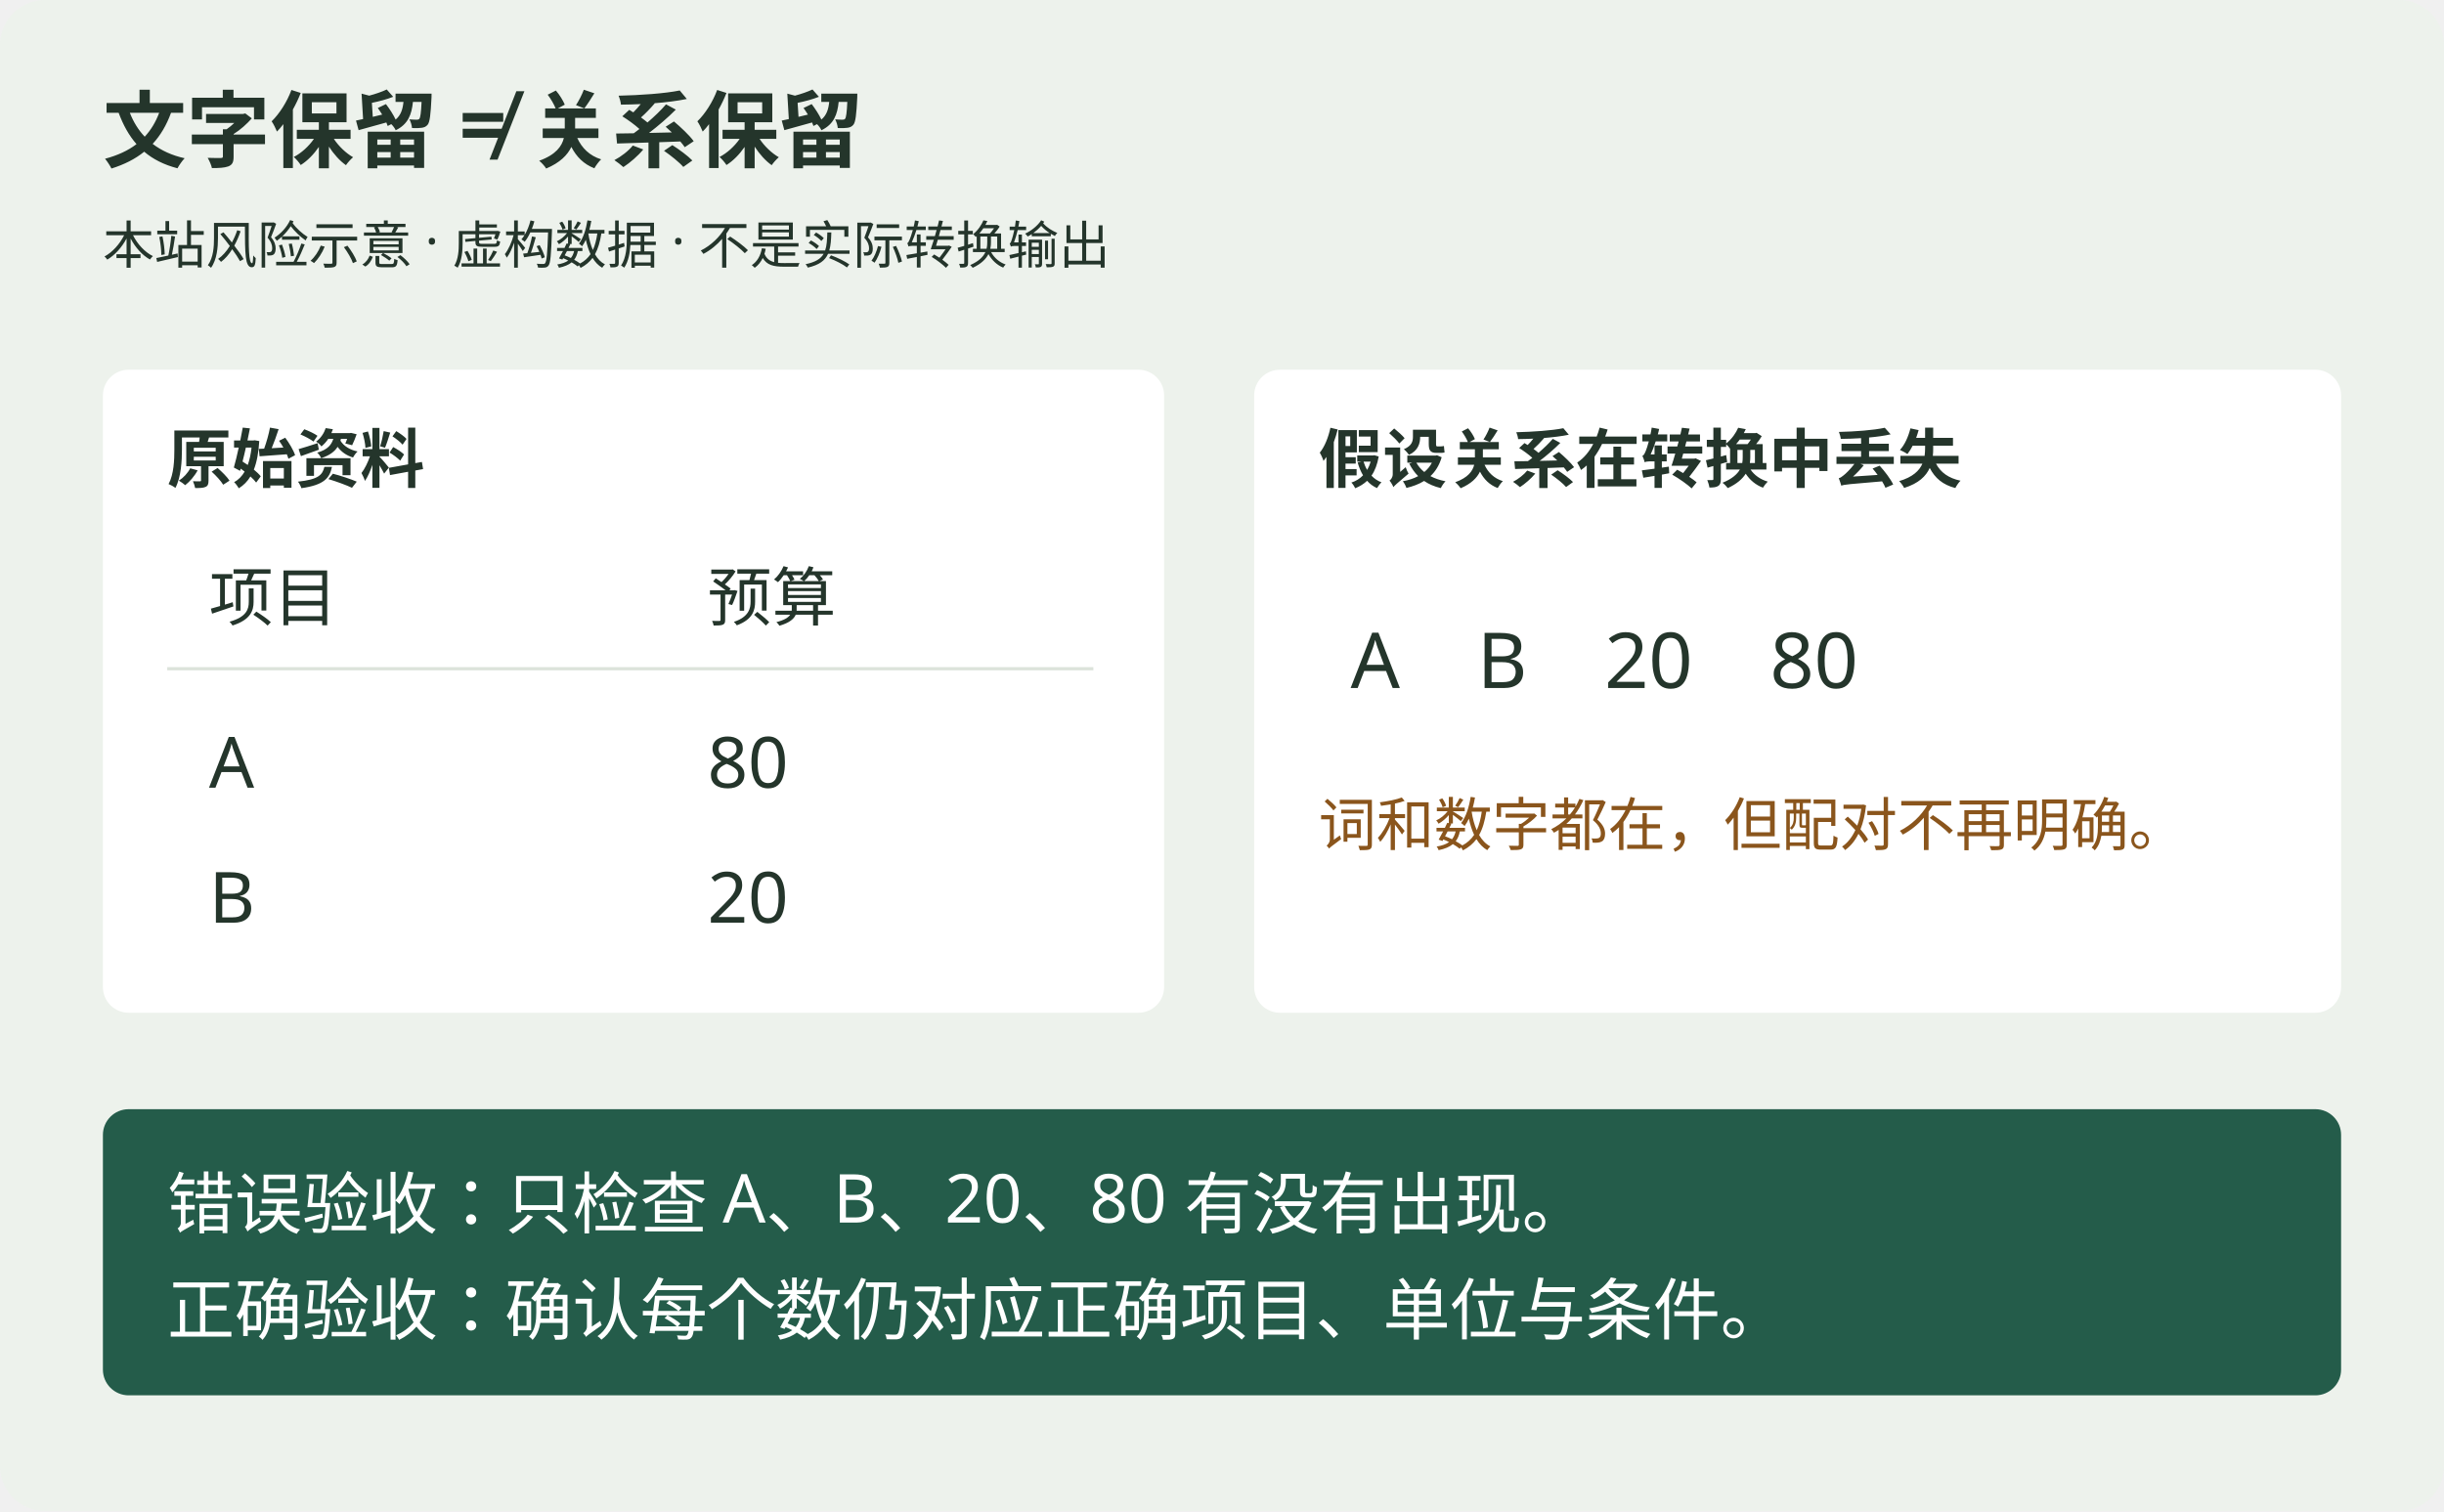
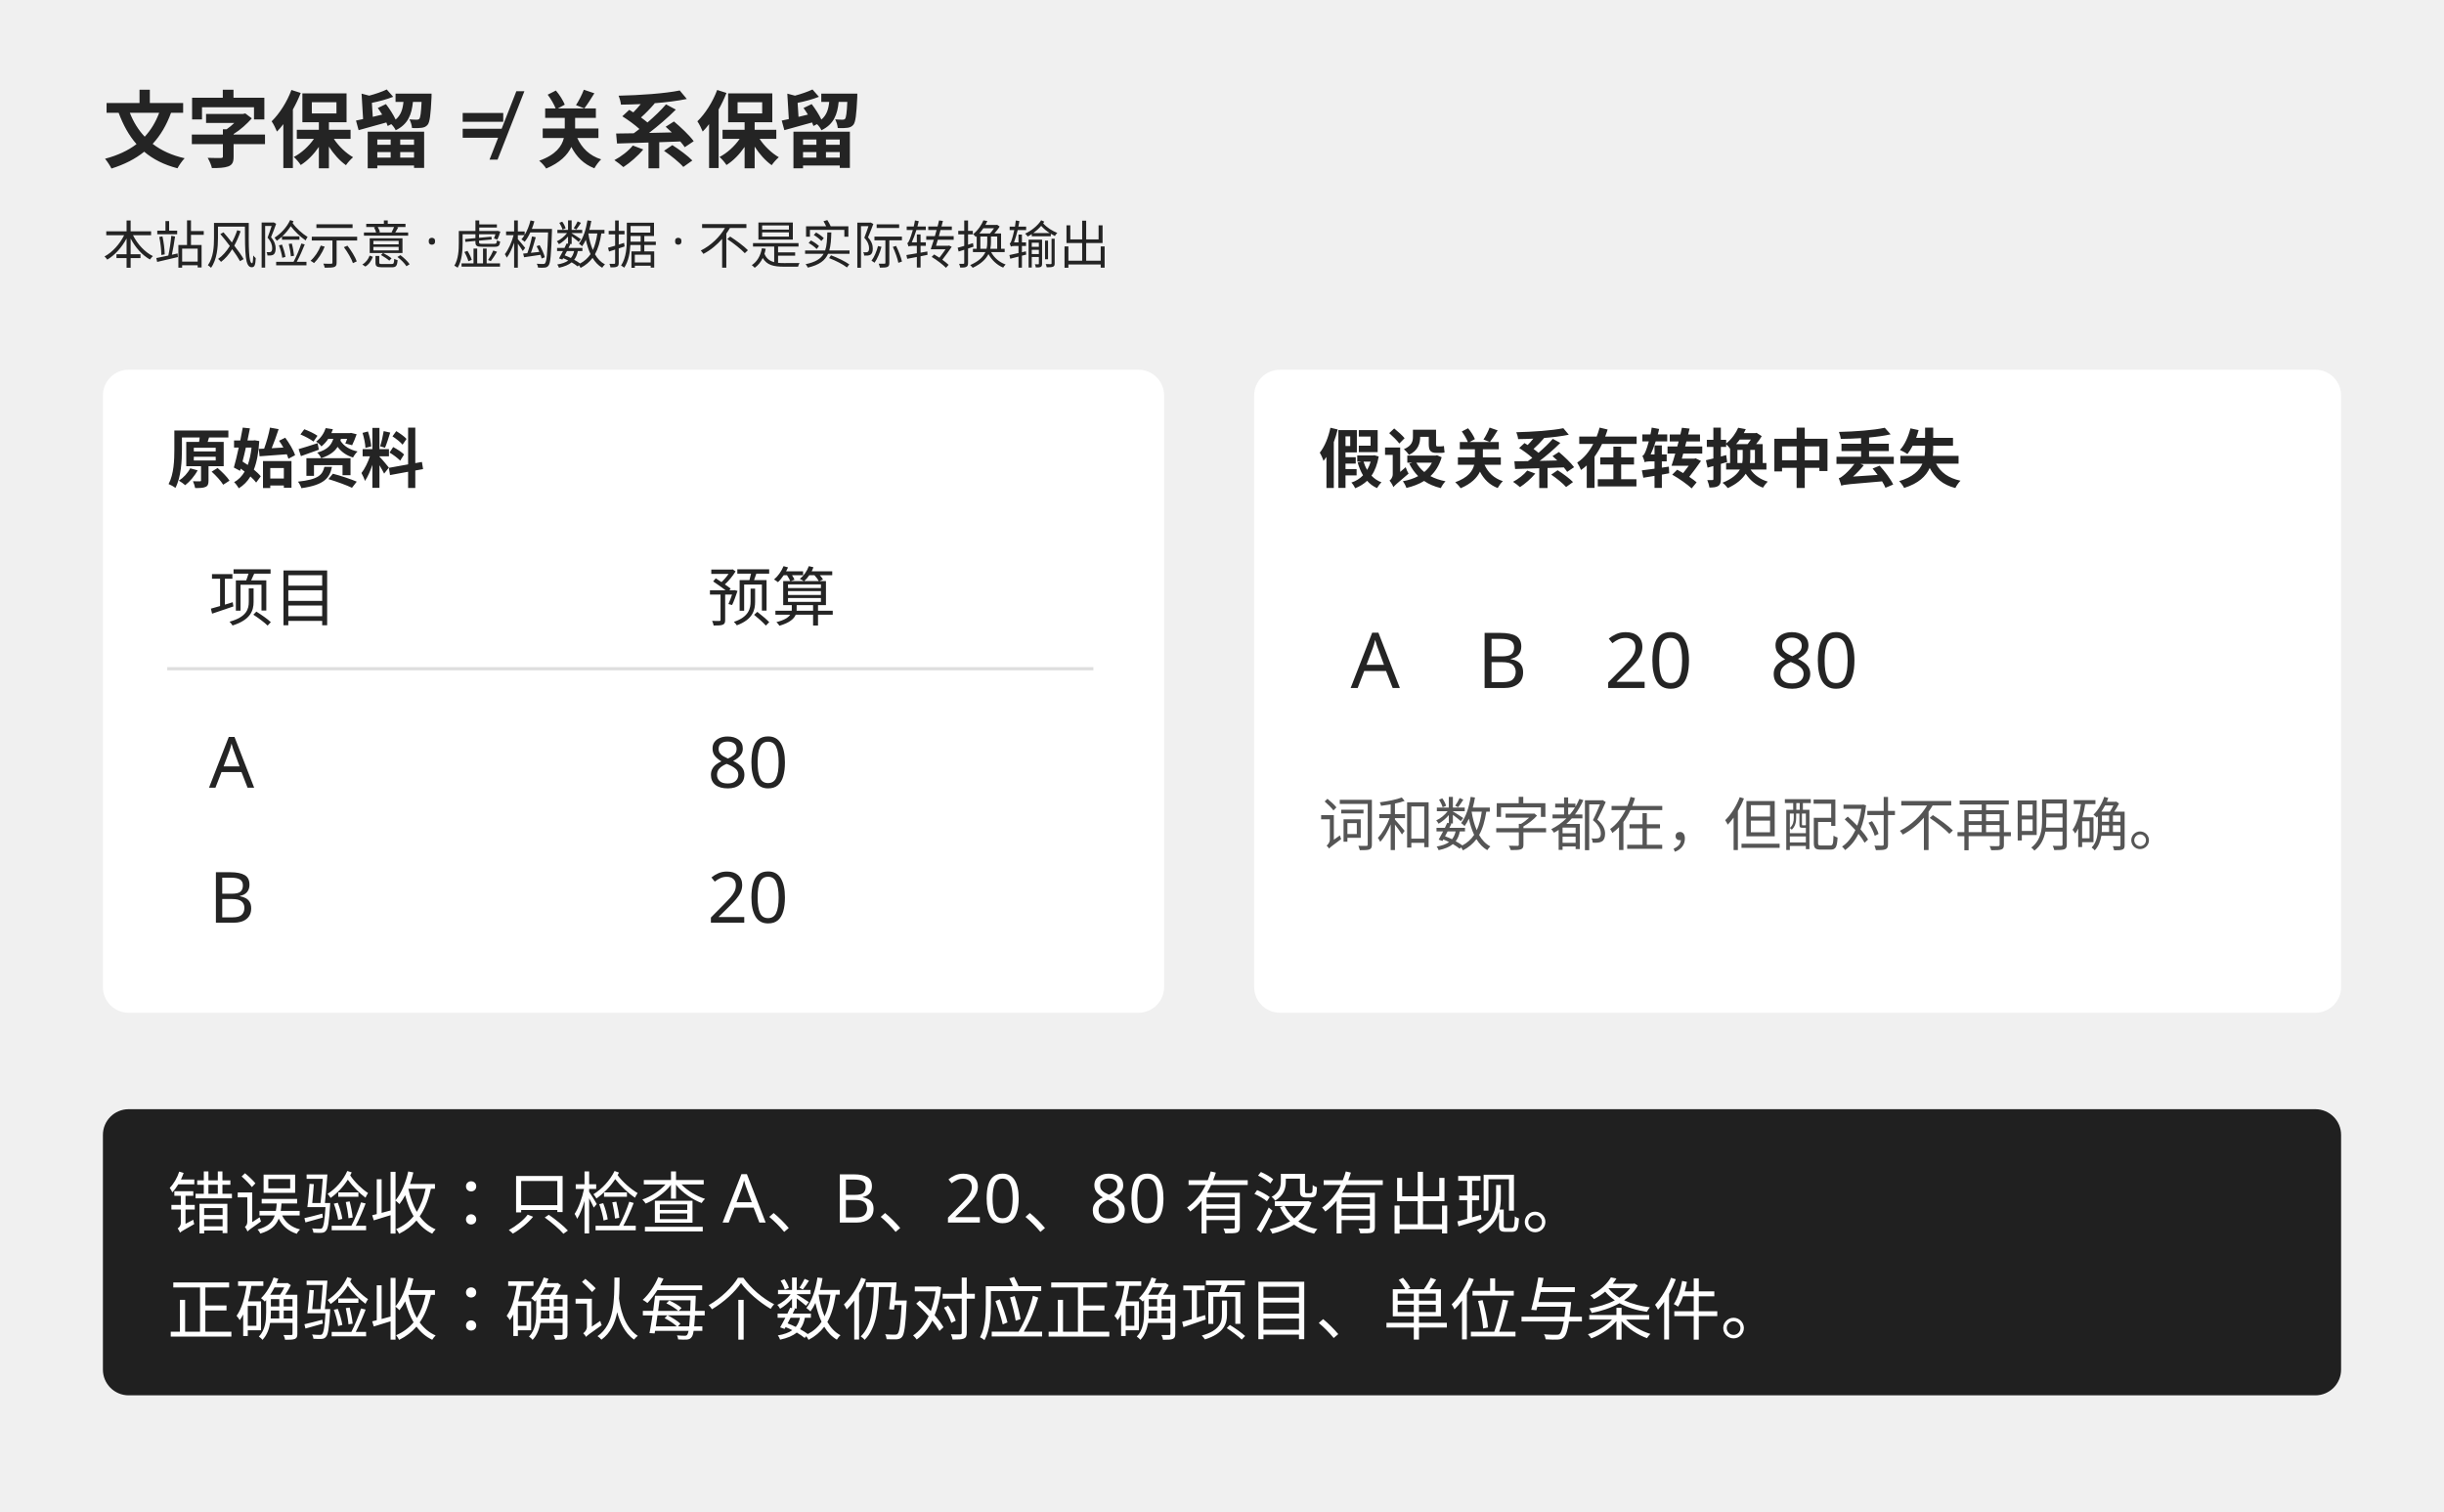
<svg xmlns="http://www.w3.org/2000/svg" width="760" height="470" viewBox="0 0 760 470" role="img" aria-labelledby="title desc">
-   <rect width="760" height="470" rx="14" fill="#edf2ec" />
-   <g font-family="sans-serif" fill="#24352b">
+   <rect width="760" height="470" rx="14" fill="#f0f0f0" />
+   <g font-family="sans-serif" fill="#242424">
    <text x="32" y="50" font-size="26" font-weight="700">文字保留 ≠ 关系保留</text>
    <text x="32" y="82" font-size="16">本站风险示意 · 虚构数据 · 不是实际转换输出</text>
    <rect x="32" y="115" width="330" height="200" rx="8" fill="white" />
    <text x="52" y="150" font-size="20" font-weight="700">原始资料</text>
    <text x="65" y="193" font-size="20">项目</text>
    <text x="220" y="193" font-size="20">预算</text>
-     <path d="M52 208h288" stroke="#dce3db" />
+     <path d="M52 208h288" stroke="#dedede" />
    <text x="65" y="245" font-size="22">A</text>
    <text x="220" y="245" font-size="22">80</text>
    <text x="65" y="287" font-size="22">B</text>
    <text x="220" y="287" font-size="22">20</text>
    <rect x="390" y="115" width="338" height="200" rx="8" fill="white" />
    <text x="410" y="150" font-size="20" font-weight="700">假设关系在转换中丢失</text>
    <text x="420" y="214" font-size="24">A　B　20　80</text>
-     <text x="410" y="263" font-size="18" fill="#8a551c">词和数字都在，但配对不再明确。</text>
-     <rect x="32" y="345" width="696" height="89" rx="8" fill="#245c4a" />
+     <text x="410" y="263" font-size="18" fill="#555555">词和数字都在，但配对不再明确。</text>
+     <rect x="32" y="345" width="696" height="89" rx="8" fill="#202020" />
    <text x="52" y="382" font-size="21" fill="white">错误验收：只检查 A、B、20、80 有没有出现。</text>
    <text x="52" y="415" font-size="21" fill="white">正确验收：确认每个数仍对应正确项目、单位与条件。</text>
  </g>
</svg>
